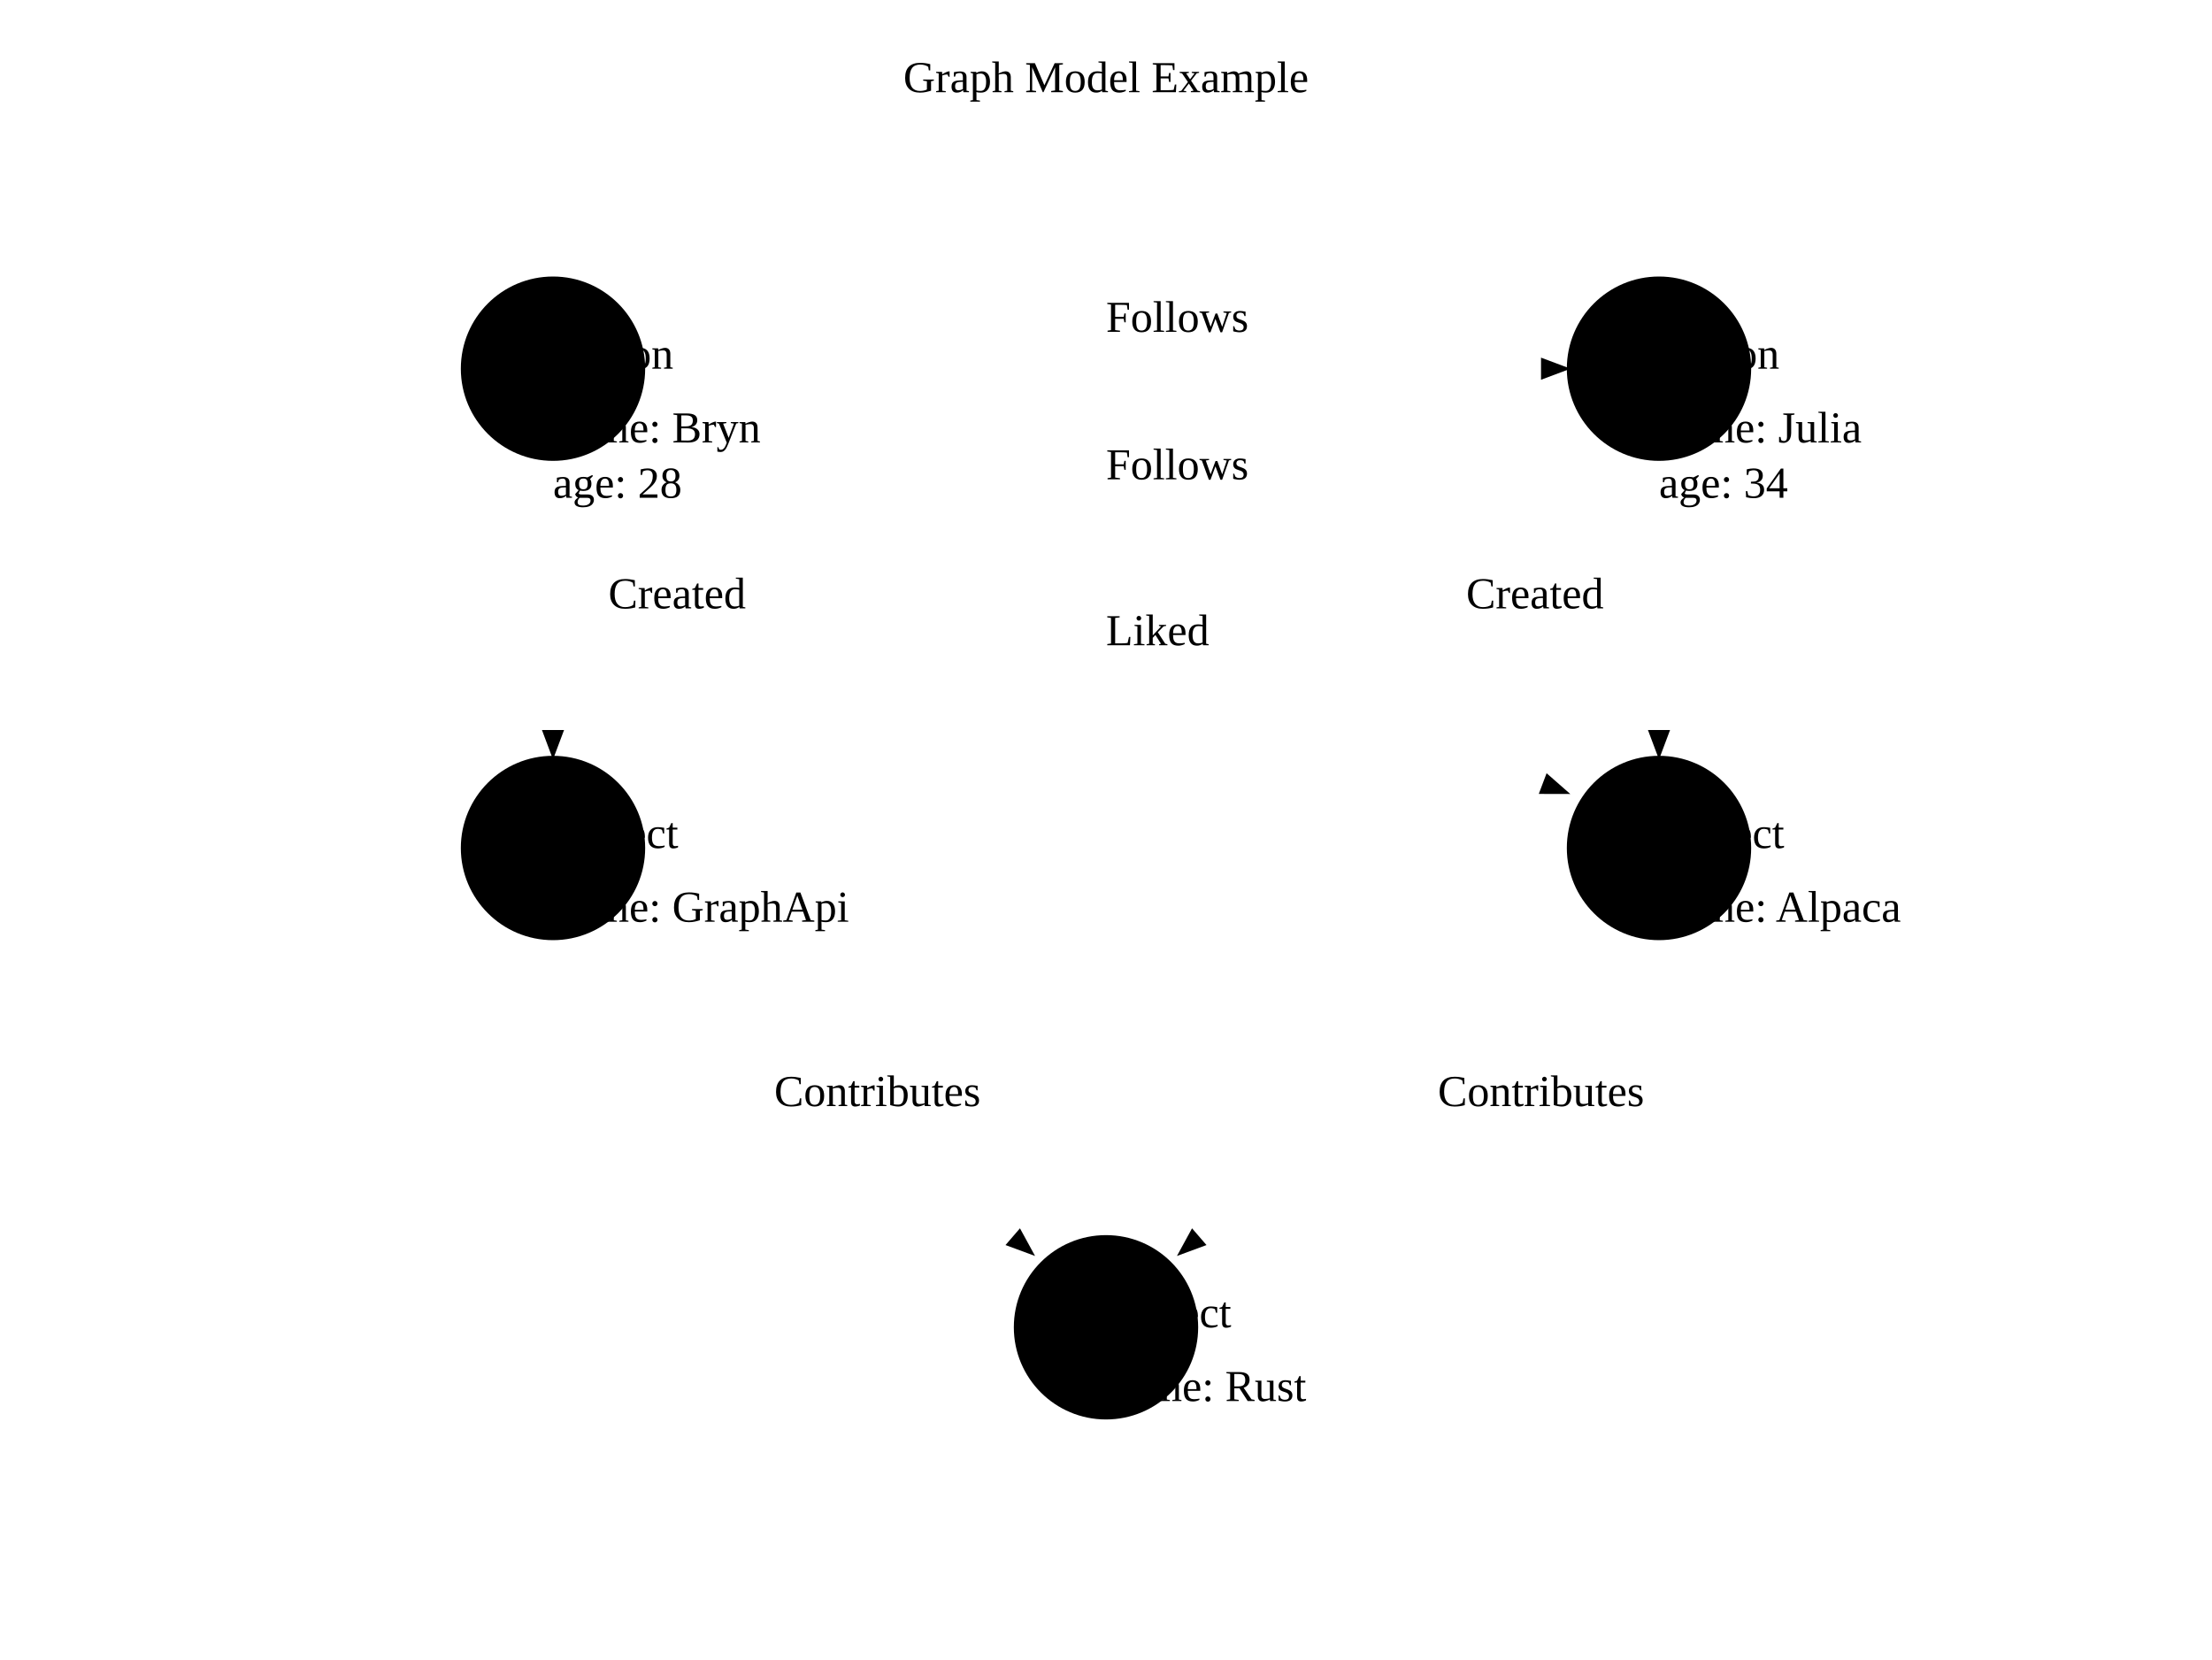
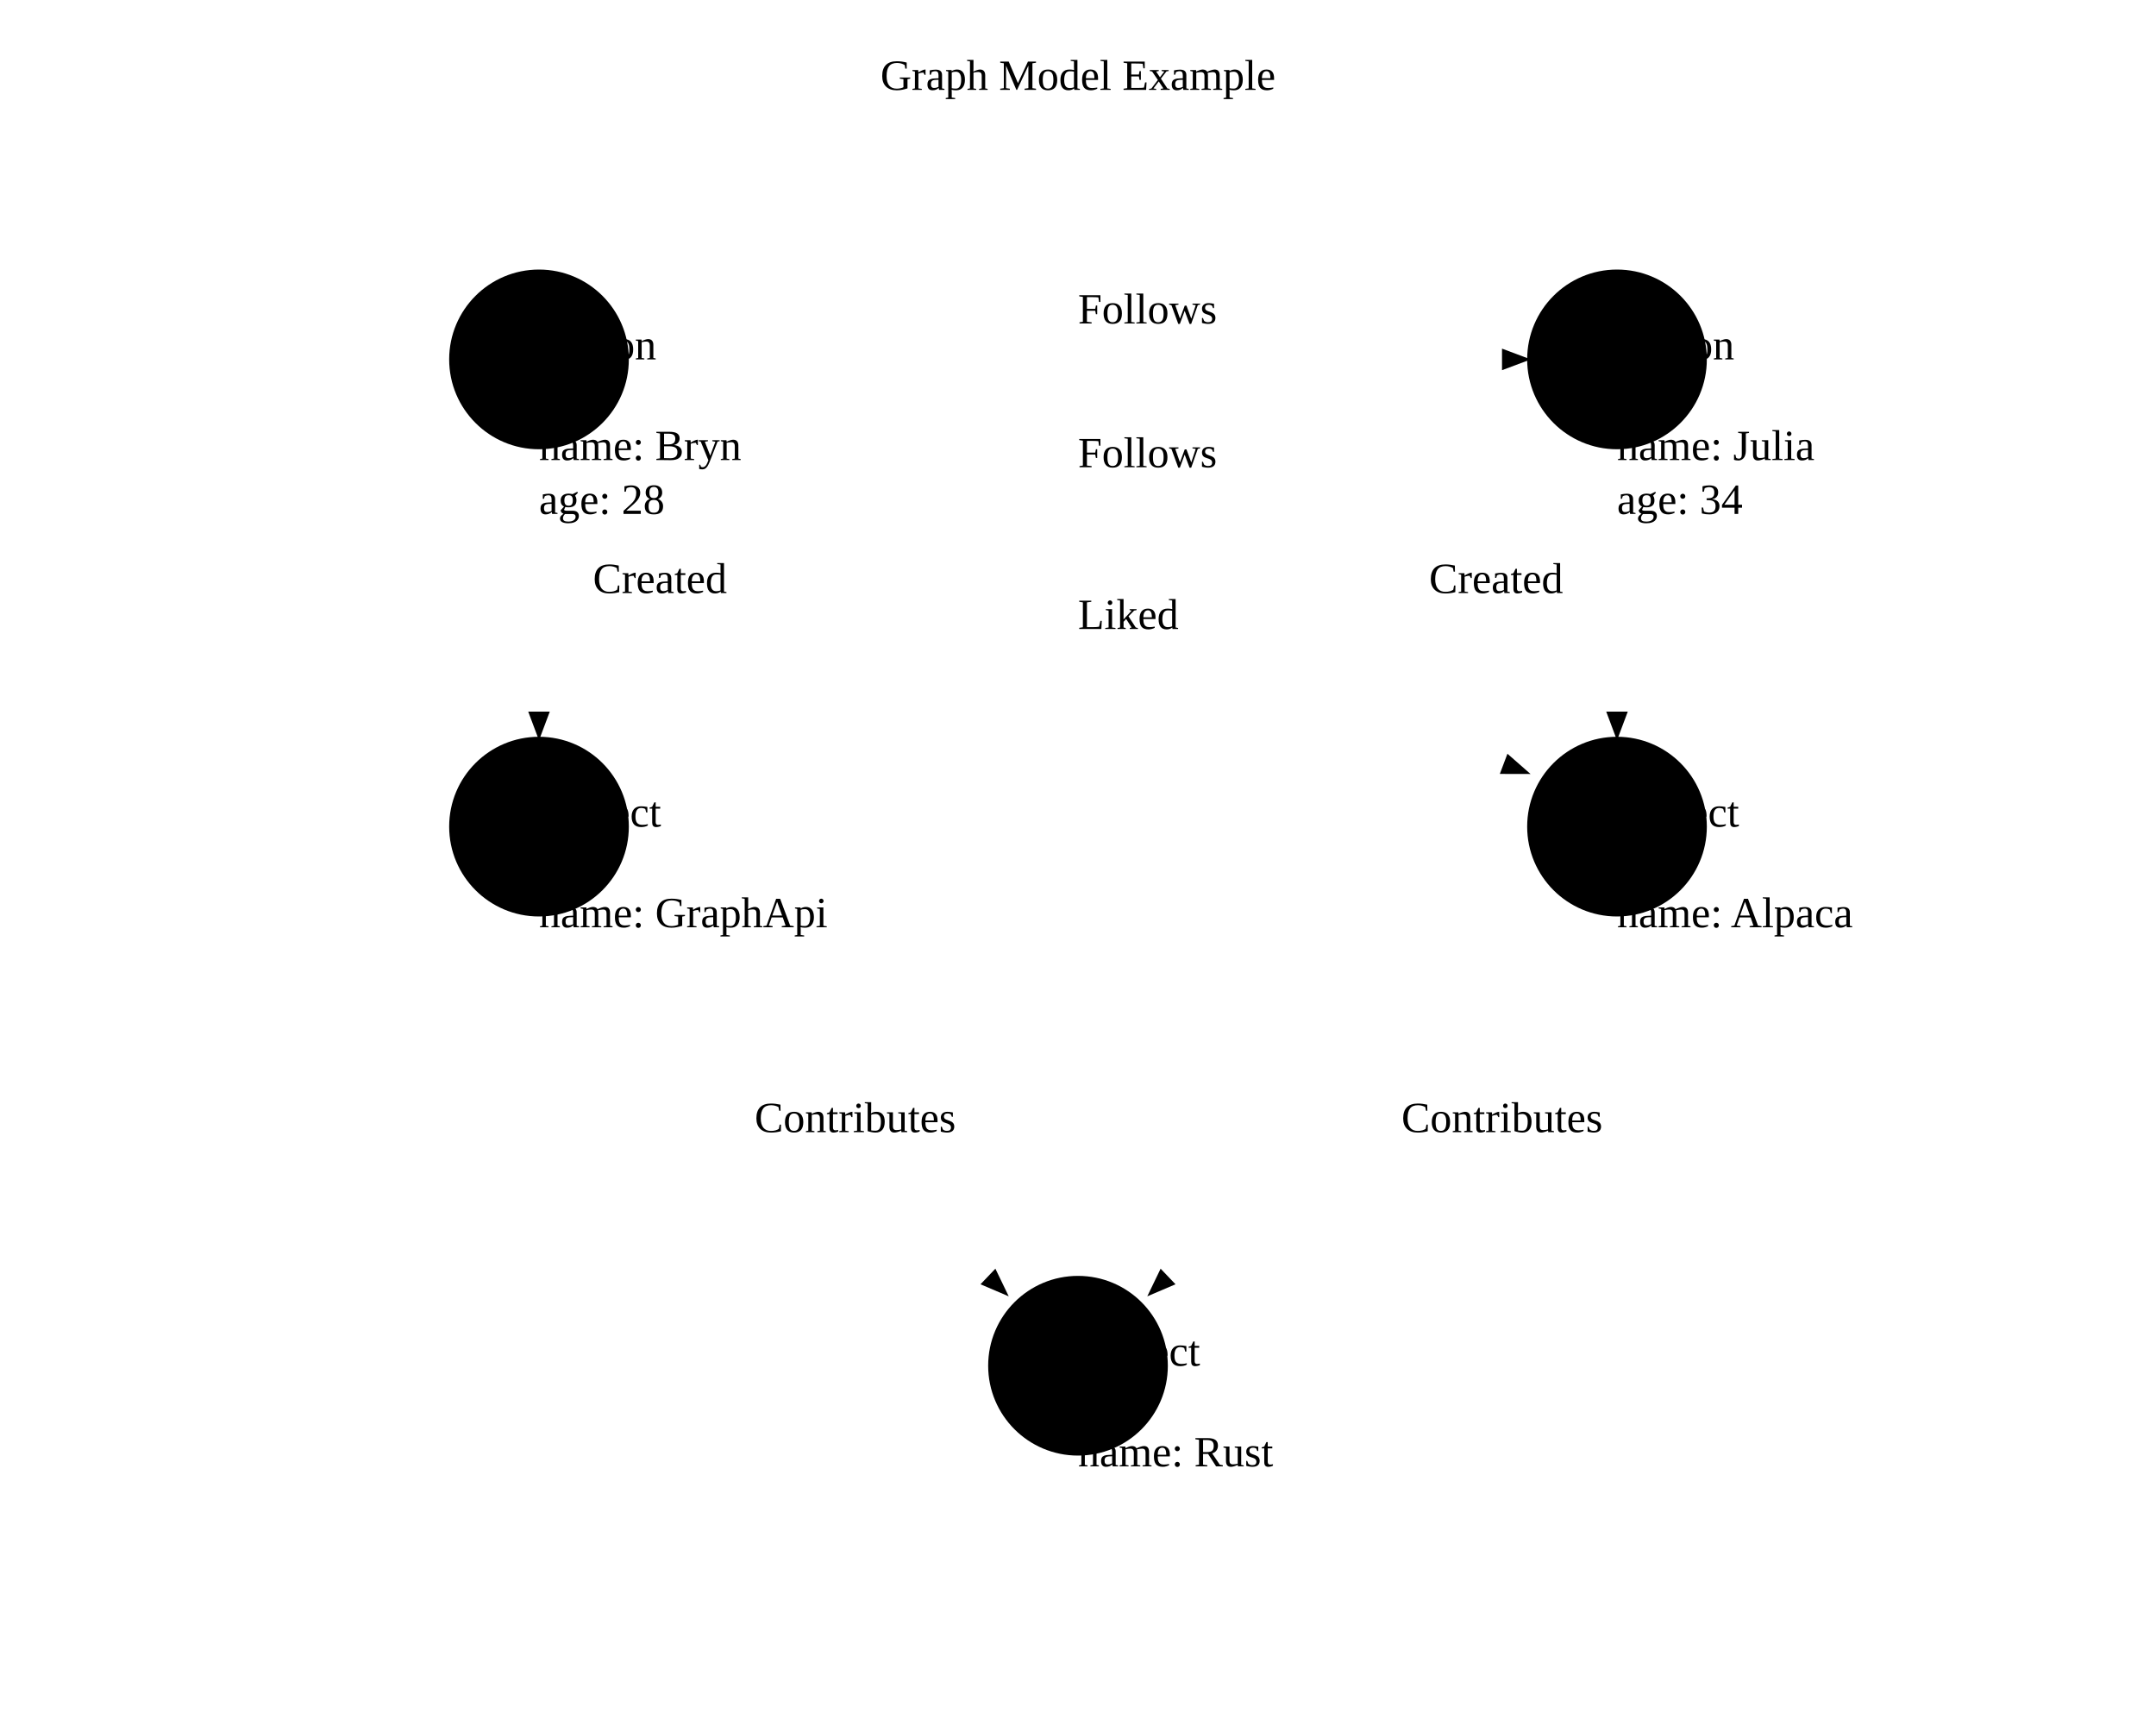
- <svg xmlns="http://www.w3.org/2000/svg" viewBox="0 0 600 450">
+ <svg xmlns="http://www.w3.org/2000/svg" viewBox="0 0 600 480">
  <defs>
    <marker id="arrowhead" class="marker-arrowhead marker-base" markerWidth="8" markerHeight="6" refX="7" refY="3" orient="auto" markerUnits="strokeWidth">
      <path d="M0,0 L8,3 L0,6 Z" />
    </marker>
  </defs>
  <text x="300" y="25" class="index-title" text-anchor="middle">Graph Model Example</text>
  <g class="node" id="node-bryn" transform="translate(150, 100)">
    <circle r="25" />
    <text class="node-label">Person</text>
-     <text class="property-text" y="20">name: Bryn</text>
-     <text class="property-text" y="35">age: 28</text>
+     <text class="property-text" y="28">name: Bryn</text>
+     <text class="property-text" y="43">age: 28</text>
  </g>
  <g class="node" id="node-julia" transform="translate(450, 100)">
    <circle r="25" />
    <text class="node-label">Person</text>
-     <text class="property-text" y="20">name: Julia</text>
-     <text class="property-text" y="35">age: 34</text>
+     <text class="property-text" y="28">name: Julia</text>
+     <text class="property-text" y="43">age: 34</text>
  </g>
  <g class="node" id="node-graphapi" transform="translate(150, 230)">
    <circle r="25" />
    <text class="node-label">Project</text>
-     <text class="property-text" y="20">name: GraphApi</text>
+     <text class="property-text" y="28">name: GraphApi</text>
  </g>
  <g class="node" id="node-alpaca" transform="translate(450, 230)">
    <circle r="25" />
    <text class="node-label">Project</text>
-     <text class="property-text" y="20">name: Alpaca</text>
+     <text class="property-text" y="28">name: Alpaca</text>
  </g>
-   <g class="node" id="node-rust" transform="translate(300, 360)">
+   <g class="node" id="node-rust" transform="translate(300, 380)">
    <circle r="25" />
    <text class="node-label">Project</text>
-     <text class="property-text" y="20">name: Rust</text>
+     <text class="property-text" y="28">name: Rust</text>
  </g>
  <g class="edge directed" id="edge-bryn-julia-follows">
    <line x1="175" y1="100" x2="425" y2="100" marker-end="url(#arrowhead)" />
    <text class="edge-label" x="300" y="90">Follows</text>
  </g>
  <g class="edge directed" id="edge-julia-bryn-follows">
    <path d="M 425 110 q -137.5 30 -275 0" fill="none" marker-end="url(#arrowhead)" />
    <text class="edge-label" x="300" y="130">Follows</text>
  </g>
  <g class="edge directed" id="edge-bryn-graphapi-created">
    <line x1="150" y1="125" x2="150" y2="205" marker-end="url(#arrowhead)" />
    <text class="edge-label" x="165" y="165" text-anchor="start">Created</text>
  </g>
  <g class="edge directed" id="edge-julia-alpaca-created">
    <line x1="450" y1="125" x2="450" y2="205" marker-end="url(#arrowhead)" />
    <text class="edge-label" x="435" y="165" text-anchor="end">Created</text>
  </g>
  <g class="edge directed" id="edge-bryn-alpaca-liked">
    <path d="M 175 115 Q 312.5 172.5 425 215" fill="none" marker-end="url(#arrowhead)" />
    <text class="edge-label" x="300" y="175">Liked</text>
  </g>
  <g class="edge directed" id="edge-bryn-rust-contributes">
-     <line x1="170" y1="245" x2="280" y2="340" marker-end="url(#arrowhead)" />
-     <text class="edge-label" x="210" y="300">Contributes</text>
+     <line x1="170" y1="255" x2="280" y2="360" marker-end="url(#arrowhead)" />
+     <text class="edge-label" x="210" y="315">Contributes</text>
  </g>
  <g class="edge directed" id="edge-julia-rust-contributes">
-     <line x1="430" y1="245" x2="320" y2="340" marker-end="url(#arrowhead)" />
-     <text class="edge-label" x="390" y="300">Contributes</text>
+     <line x1="430" y1="255" x2="320" y2="360" marker-end="url(#arrowhead)" />
+     <text class="edge-label" x="390" y="315">Contributes</text>
  </g>
</svg>
